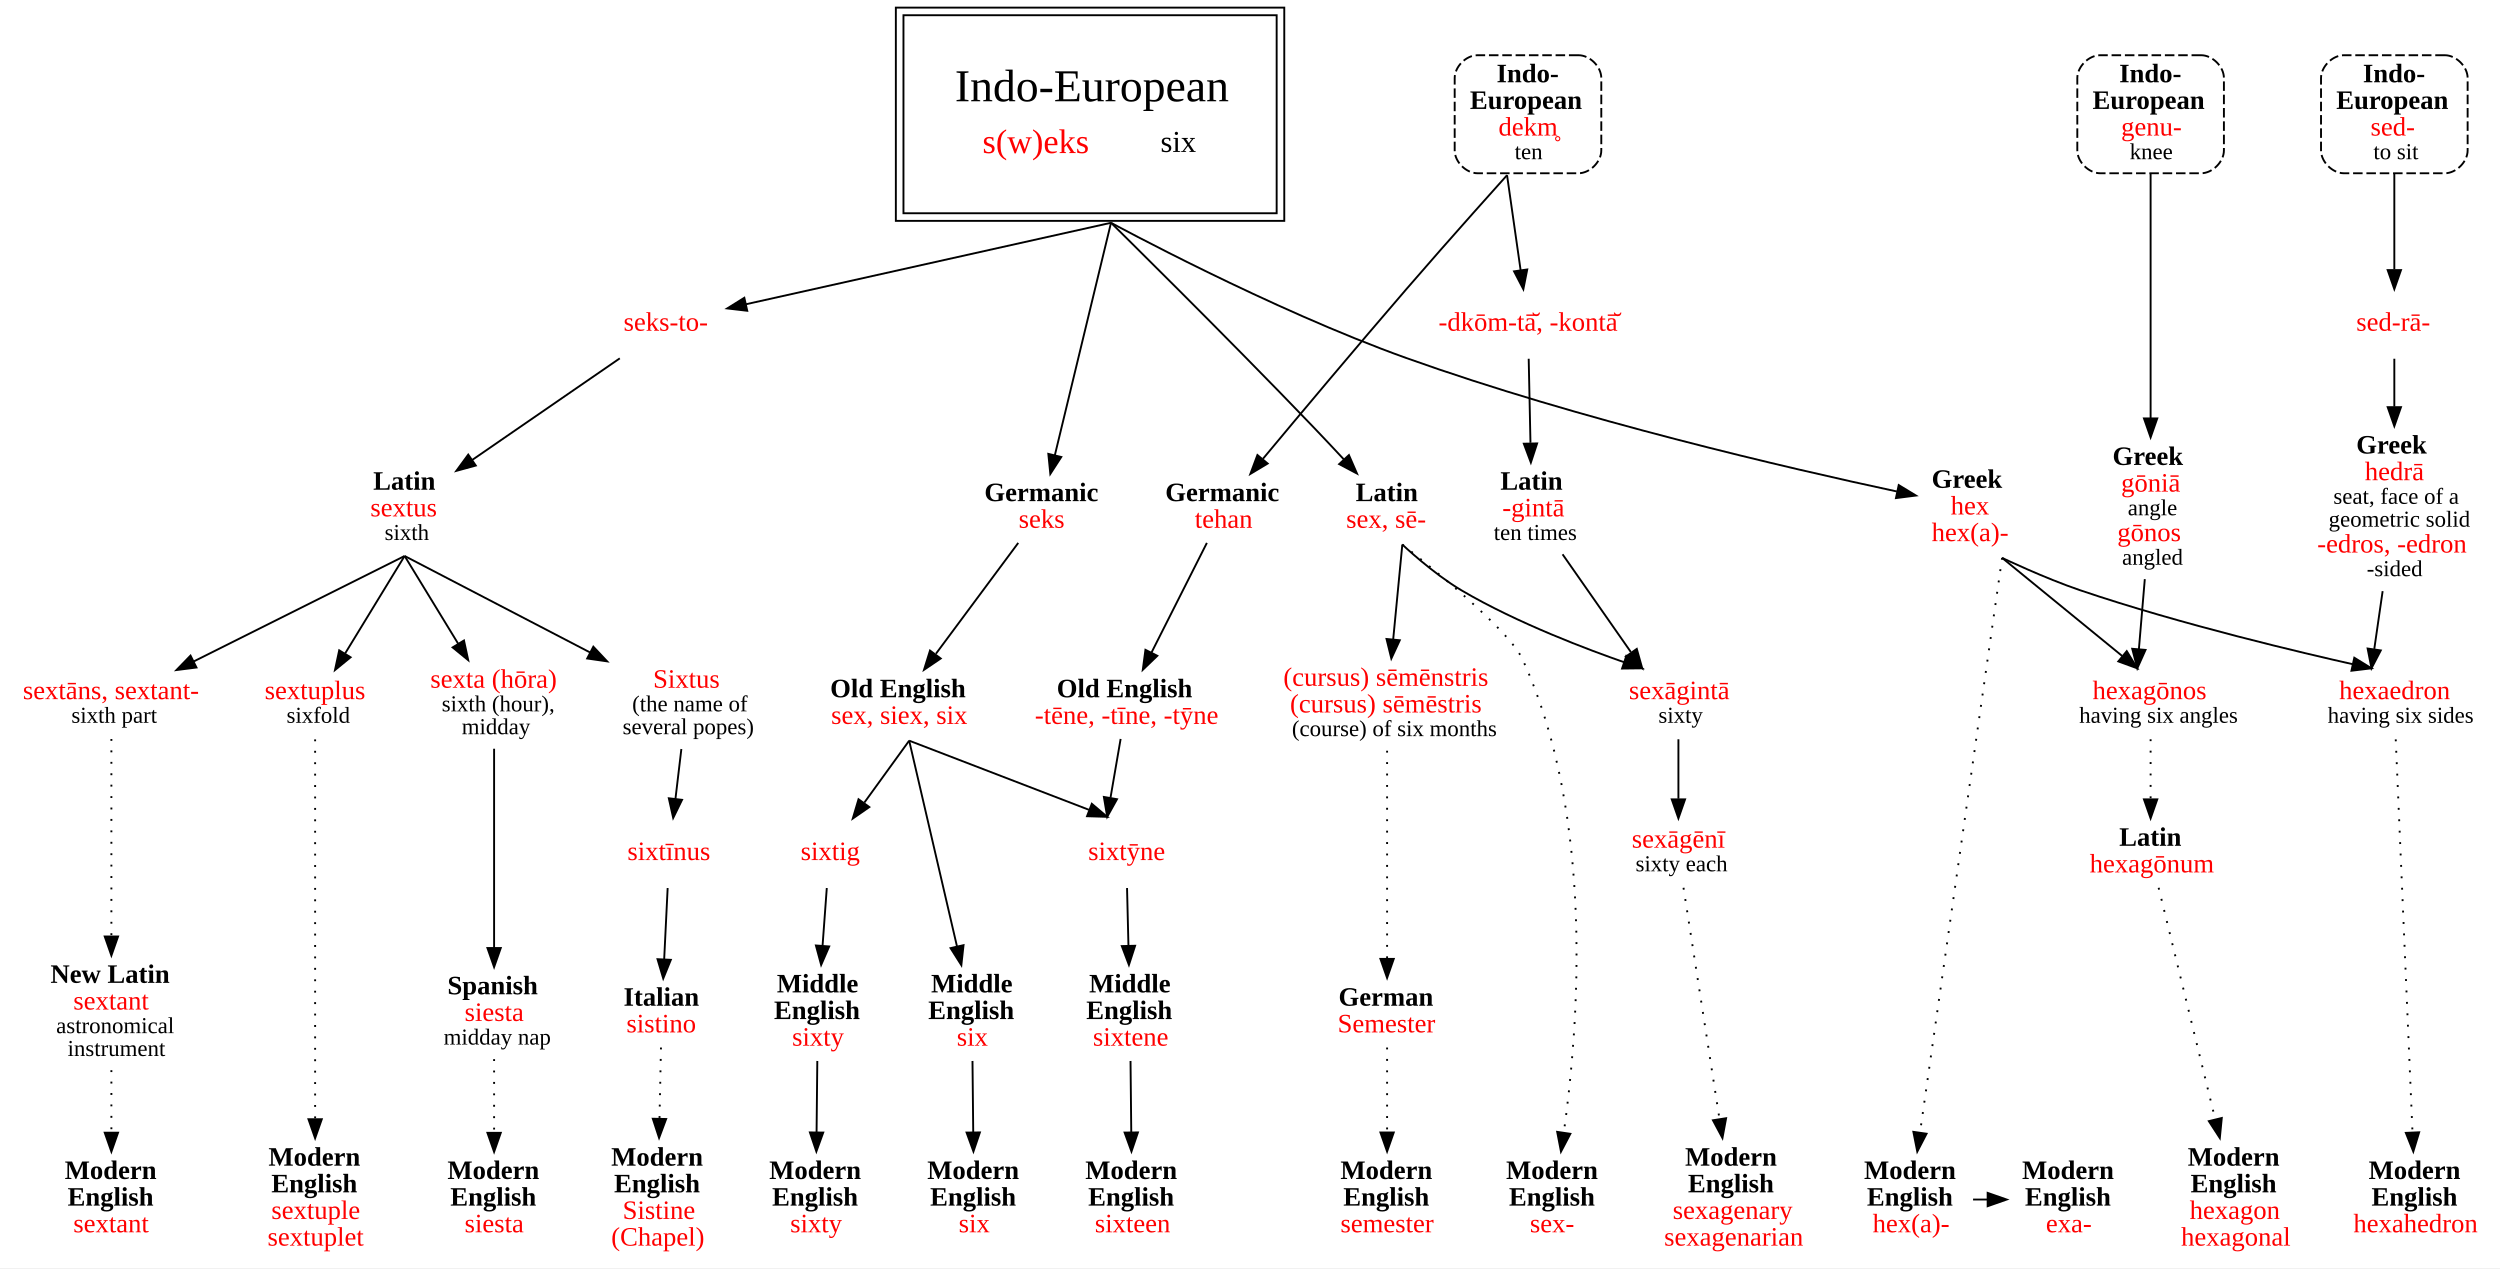
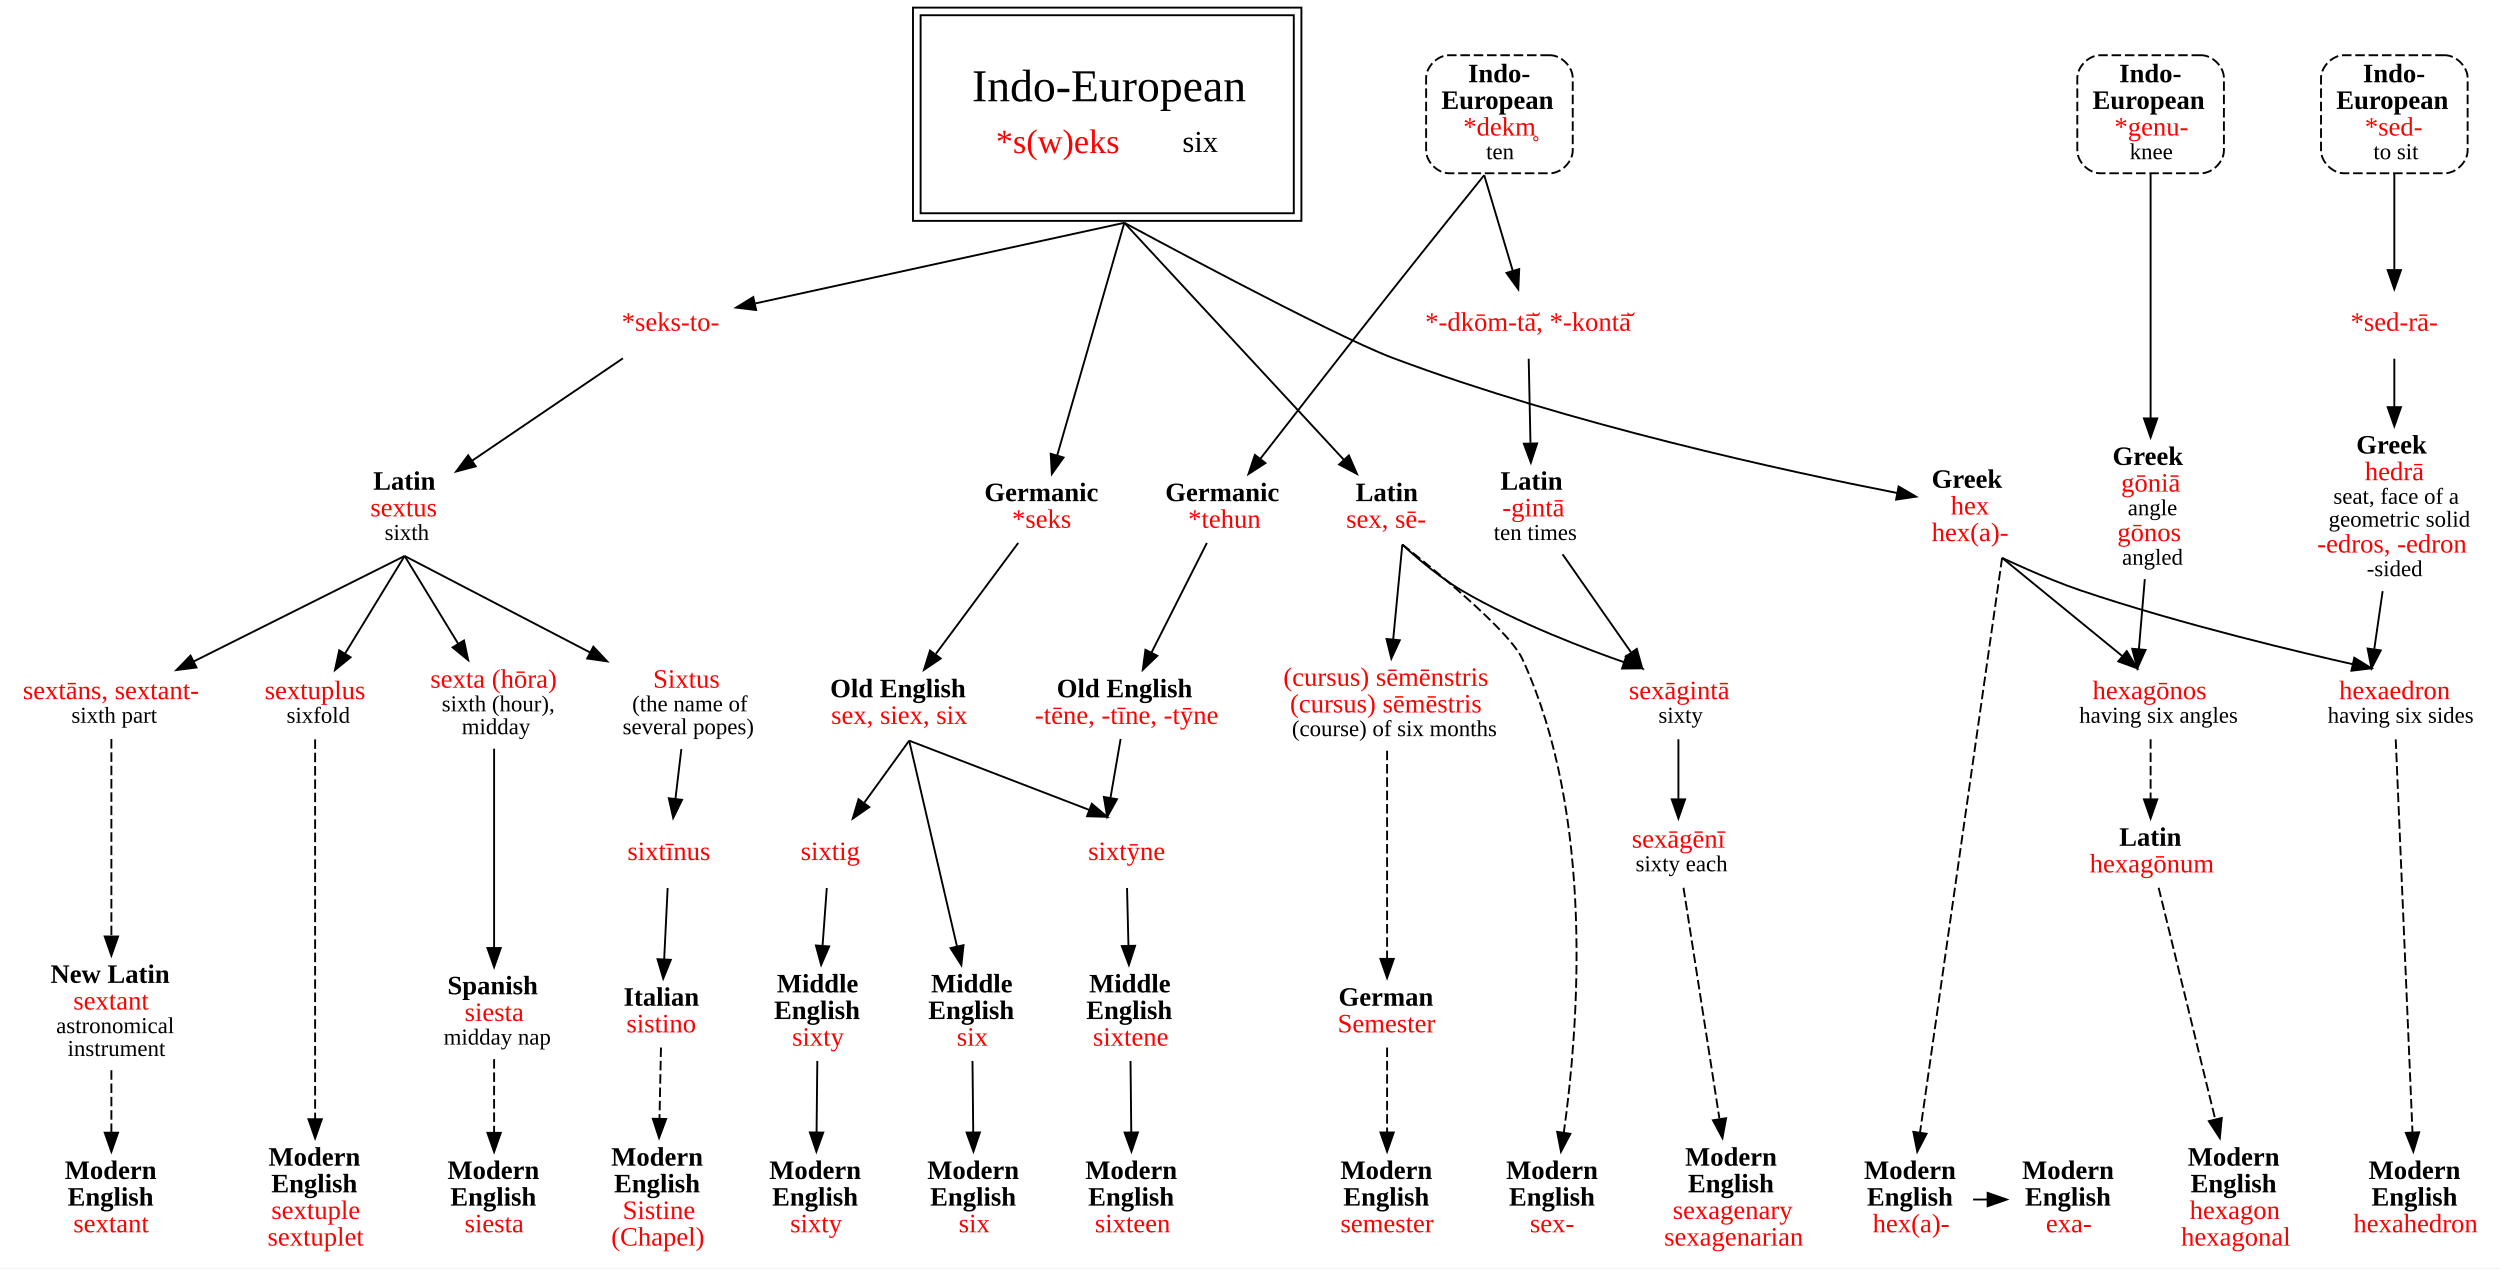
<svg xmlns="http://www.w3.org/2000/svg" xmlns:xlink="http://www.w3.org/1999/xlink" width="1313pt" height="666pt" viewBox="0.00 0.00 1313.00 666.00">
  <g id="graph0" class="graph" transform="scale(1 1) rotate(0) translate(4 662)">
    <polygon fill="white" stroke="transparent" points="-4,4 -4,-662 1309,-662 1309,4 -4,4" />
    <g id="node1" class="node">
      <g id="a_node1">
        <a xlink:title="Indo-European &quot;s(w)eks&quot; six">
-           <polygon fill="none" stroke="black" points="666.5,-654 470.5,-654 470.5,-550 666.5,-550 666.5,-654" />
-           <polygon fill="none" stroke="black" points="670.5,-658 466.5,-658 466.5,-546 670.5,-546 670.5,-658" />
-           <text text-anchor="start" x="497.5" y="-608.8" font-family="Times New Roman,serif" font-size="24.00">Indo-European</text>
-           <text text-anchor="start" x="512" y="-581.6" font-family="Times New Roman,serif" font-size="18.00" fill="red">s(w)eks</text>
-           <text text-anchor="start" x="605.5" y="-582.2" font-family="Times New Roman,serif" font-size="16.00">six</text>
+           <polygon fill="none" stroke="black" points="675.5,-654 479.5,-654 479.5,-550 675.5,-550 675.5,-654" />
+           <polygon fill="none" stroke="black" points="679.5,-658 475.5,-658 475.5,-546 679.5,-546 679.5,-658" />
+           <text text-anchor="start" x="506.5" y="-608.8" font-family="Times New Roman,serif" font-size="24.00">Indo-European</text>
+           <text text-anchor="start" x="519" y="-581.6" font-family="Times New Roman,serif" font-size="18.00" fill="red">*s(w)eks</text>
+           <text text-anchor="start" x="617" y="-582.2" font-family="Times New Roman,serif" font-size="16.00">six</text>
        </a>
      </g>
    </g>
    <g id="node2" class="node">
-       <text text-anchor="start" x="323.5" y="-488.3" font-family="Times New Roman,serif" font-size="14.00" fill="red">seks-to-</text>
+       <text text-anchor="start" x="322.5" y="-488.3" font-family="Times New Roman,serif" font-size="14.00" fill="red">*seks-to-</text>
    </g>
    <g id="edge1" class="edge">
-       <path fill="none" stroke="black" d="M579.5,-545C579.5,-545 454.67,-517.14 387.75,-502.21" />
-       <polygon fill="black" stroke="black" points="388.45,-498.78 377.92,-500.01 386.92,-505.61 388.45,-498.78" />
+       <path fill="none" stroke="black" d="M586.5,-545C586.5,-545 461.56,-517.7 392.73,-502.66" />
+       <polygon fill="black" stroke="black" points="393.12,-499.17 382.6,-500.45 391.62,-506 393.12,-499.17" />
    </g>
    <g id="node8" class="node">
      <text text-anchor="start" x="513" y="-398.8" font-family="Times New Roman,serif" font-weight="bold" font-size="14.00">Germanic</text>
-       <text text-anchor="start" x="531" y="-384.8" font-family="Times New Roman,serif" font-size="14.00" fill="red">seks</text>
+       <text text-anchor="start" x="527.5" y="-384.8" font-family="Times New Roman,serif" font-size="14.00" fill="red">*seks</text>
    </g>
    <g id="edge6" class="edge">
-       <path fill="none" stroke="black" d="M579.5,-545C579.5,-545 560.37,-465.82 550,-422.9" />
-       <polygon fill="black" stroke="black" points="553.38,-421.99 547.63,-413.09 546.58,-423.63 553.38,-421.99" />
+       <path fill="none" stroke="black" d="M586.5,-545C586.5,-545 563.65,-465.82 551.26,-422.9" />
+       <polygon fill="black" stroke="black" points="554.57,-421.73 548.43,-413.09 547.84,-423.67 554.57,-421.73" />
    </g>
    <g id="node18" class="node">
      <text text-anchor="start" x="708" y="-398.8" font-family="Times New Roman,serif" font-weight="bold" font-size="14.00">Latin</text>
      <text text-anchor="start" x="703" y="-384.8" font-family="Times New Roman,serif" font-size="14.00" fill="red">sex, sē-</text>
    </g>
    <g id="edge17" class="edge">
-       <path fill="none" stroke="black" d="M579.5,-545C579.5,-545 639.16,-486.31 685.5,-438 690.8,-432.47 696.45,-426.47 701.74,-420.78" />
-       <polygon fill="black" stroke="black" points="704.46,-423 708.69,-413.28 699.32,-418.24 704.46,-423" />
+       <path fill="none" stroke="black" d="M586.5,-545C586.5,-545 662.65,-462.78 701.81,-420.49" />
+       <polygon fill="black" stroke="black" points="704.44,-422.81 708.67,-413.09 699.31,-418.05 704.44,-422.81" />
    </g>
    <g id="node39" class="node">
      <text text-anchor="start" x="1010.5" y="-405.8" font-family="Times New Roman,serif" font-weight="bold" font-size="14.00">Greek</text>
      <text text-anchor="start" x="1020.5" y="-391.8" font-family="Times New Roman,serif" font-size="14.00" fill="red">hex</text>
      <text text-anchor="start" x="1010.5" y="-377.8" font-family="Times New Roman,serif" font-size="14.00" fill="red">hex(a)-</text>
    </g>
    <g id="edge39" class="edge">
-       <path fill="none" stroke="black" d="M579.5,-545C579.5,-545 663.16,-499.53 734.5,-474 824.94,-441.64 935.23,-416.09 992.25,-403.87" />
-       <polygon fill="black" stroke="black" points="993.21,-407.24 1002.26,-401.74 991.75,-400.4 993.21,-407.24" />
+       <path fill="none" stroke="black" d="M586.5,-545C586.5,-545 694.66,-486.33 727.5,-474 820.09,-439.23 934.24,-414.47 992.45,-403.06" />
+       <polygon fill="black" stroke="black" points="993.16,-406.49 1002.31,-401.15 991.83,-399.61 993.16,-406.49" />
    </g>
    <g id="node26" class="node">
      <text text-anchor="start" x="192" y="-404.8" font-family="Times New Roman,serif" font-weight="bold" font-size="14.00">Latin</text>
      <text text-anchor="start" x="190.5" y="-390.8" font-family="Times New Roman,serif" font-size="14.00" fill="red">sextus</text>
      <text text-anchor="start" x="198" y="-378.4" font-family="Times New Roman,serif" font-size="12.00">sixth</text>
    </g>
    <g id="edge26" class="edge">
-       <path fill="none" stroke="black" d="M321.51,-473.8C299.83,-458.87 268.21,-437.1 243.92,-420.38" />
-       <polygon fill="black" stroke="black" points="245.89,-417.49 235.67,-414.7 241.92,-423.25 245.89,-417.49" />
+       <path fill="none" stroke="black" d="M323.15,-473.8C301.01,-458.78 268.66,-436.82 243.96,-420.06" />
+       <polygon fill="black" stroke="black" points="245.82,-417.09 235.58,-414.37 241.88,-422.88 245.82,-417.09" />
    </g>
    <g id="node3" class="node">
      <g id="a_node3">
-         <a xlink:href="dekm-ten.svg" xlink:title="&lt;b&gt;Indo-&lt;br/&gt;European&lt;/b&gt;&lt;br/&gt;&lt;font color=&quot;red&quot;&gt;dekm̥&lt;/font&gt;&lt;br/&gt;&lt;font point-size=&quot;12&quot;&gt;ten&lt;/font&gt;">
-           <path fill="none" stroke="black" stroke-dasharray="5,2" d="M825,-633C825,-633 772,-633 772,-633 766,-633 760,-627 760,-621 760,-621 760,-583 760,-583 760,-577 766,-571 772,-571 772,-571 825,-571 825,-571 831,-571 837,-577 837,-583 837,-583 837,-621 837,-621 837,-627 831,-633 825,-633" />
-           <text text-anchor="start" x="782" y="-618.8" font-family="Times New Roman,serif" font-weight="bold" font-size="14.00">Indo-</text>
-           <text text-anchor="start" x="768" y="-604.8" font-family="Times New Roman,serif" font-weight="bold" font-size="14.00">European</text>
-           <text text-anchor="start" x="783" y="-590.8" font-family="Times New Roman,serif" font-size="14.00" fill="red">dekm̥</text>
-           <text text-anchor="start" x="791.5" y="-578.4" font-family="Times New Roman,serif" font-size="12.00">ten</text>
+         <a xlink:href="dekm-ten1.svg" xlink:title="&lt;b&gt;Indo-&lt;br/&gt;European&lt;/b&gt;&lt;br/&gt;&lt;font color=&quot;red&quot;&gt;*dekm̥&lt;/font&gt;&lt;br/&gt;&lt;font point-size=&quot;12&quot;&gt;ten&lt;/font&gt;">
+           <path fill="none" stroke="black" stroke-dasharray="5,2" d="M810,-633C810,-633 757,-633 757,-633 751,-633 745,-627 745,-621 745,-621 745,-583 745,-583 745,-577 751,-571 757,-571 757,-571 810,-571 810,-571 816,-571 822,-577 822,-583 822,-583 822,-621 822,-621 822,-627 816,-633 810,-633" />
+           <text text-anchor="start" x="767" y="-618.8" font-family="Times New Roman,serif" font-weight="bold" font-size="14.00">Indo-</text>
+           <text text-anchor="start" x="753" y="-604.8" font-family="Times New Roman,serif" font-weight="bold" font-size="14.00">European</text>
+           <text text-anchor="start" x="764.5" y="-590.8" font-family="Times New Roman,serif" font-size="14.00" fill="red">*dekm̥</text>
+           <text text-anchor="start" x="776.5" y="-578.4" font-family="Times New Roman,serif" font-size="12.00">ten</text>
        </a>
      </g>
    </g>
    <g id="node4" class="node">
      <text text-anchor="start" x="608" y="-398.8" font-family="Times New Roman,serif" font-weight="bold" font-size="14.00">Germanic</text>
-       <text text-anchor="start" x="623.5" y="-384.8" font-family="Times New Roman,serif" font-size="14.00" fill="red">tehan</text>
+       <text text-anchor="start" x="620" y="-384.8" font-family="Times New Roman,serif" font-size="14.00" fill="red">*tehun</text>
    </g>
    <g id="edge2" class="edge">
-       <path fill="none" stroke="black" d="M787.5,-570C787.5,-570 757.74,-536.94 734.5,-510 708.31,-479.64 678.65,-444.26 659.32,-421.06" />
-       <polygon fill="black" stroke="black" points="661.78,-418.55 652.69,-413.1 656.4,-423.03 661.78,-418.55" />
+       <path fill="none" stroke="black" d="M775.5,-570C775.5,-570 748.67,-536.79 727.5,-510 703.37,-479.47 675.84,-444.13 657.87,-420.99" />
+       <polygon fill="black" stroke="black" points="660.6,-418.8 651.71,-413.05 655.07,-423.09 660.6,-418.8" />
    </g>
    <g id="node6" class="node">
-       <text text-anchor="start" x="751.5" y="-488.3" font-family="Times New Roman,serif" font-size="14.00" fill="red">-dkōm-tā̆, -kontā̆</text>
+       <text text-anchor="start" x="744.5" y="-488.3" font-family="Times New Roman,serif" font-size="14.00" fill="red">*-dkōm-tā̆, *-kontā̆</text>
    </g>
    <g id="edge4" class="edge">
-       <path fill="none" stroke="black" d="M787.5,-570C787.5,-570 791.46,-542.26 794.63,-520.08" />
-       <polygon fill="black" stroke="black" points="798.11,-520.48 796.06,-510.09 791.18,-519.49 798.11,-520.48" />
+       <path fill="none" stroke="black" d="M775.5,-570C775.5,-570 783.86,-542.01 790.5,-519.78" />
+       <polygon fill="black" stroke="black" points="793.89,-520.67 793.4,-510.09 787.18,-518.67 793.89,-520.67" />
    </g>
    <g id="node5" class="node">
      <text text-anchor="start" x="551" y="-295.8" font-family="Times New Roman,serif" font-weight="bold" font-size="14.00">Old English</text>
      <text text-anchor="start" x="539.5" y="-281.8" font-family="Times New Roman,serif" font-size="14.00" fill="red">-tēne, -tīne, -tȳne</text>
    </g>
    <g id="edge3" class="edge">
      <path fill="none" stroke="black" d="M629.85,-376.87C621.86,-361.05 609.89,-337.33 600.7,-319.15" />
      <polygon fill="black" stroke="black" points="603.83,-317.57 596.19,-310.22 597.58,-320.72 603.83,-317.57" />
    </g>
    <g id="node15" class="node">
      <text text-anchor="start" x="567.5" y="-210.3" font-family="Times New Roman,serif" font-size="14.00" fill="red">sixtȳne</text>
    </g>
    <g id="edge16" class="edge">
      <path fill="none" stroke="black" d="M584.55,-273.91C582.83,-263.89 580.7,-251.56 579.24,-243.08" />
      <polygon fill="black" stroke="black" points="582.65,-242.26 577.5,-233 575.75,-243.45 582.65,-242.26" />
    </g>
    <g id="node7" class="node">
      <text text-anchor="start" x="784" y="-404.8" font-family="Times New Roman,serif" font-weight="bold" font-size="14.00">Latin</text>
      <text text-anchor="start" x="785" y="-390.8" font-family="Times New Roman,serif" font-size="14.00" fill="red">-gintā</text>
      <text text-anchor="start" x="780.5" y="-378.4" font-family="Times New Roman,serif" font-size="12.00">ten times</text>
    </g>
    <g id="edge5" class="edge">
      <path fill="none" stroke="black" d="M798.87,-473.58C799.13,-461.25 799.48,-444.33 799.8,-429.44" />
      <polygon fill="black" stroke="black" points="803.3,-429.12 800.01,-419.05 796.31,-428.97 803.3,-429.12" />
    </g>
    <g id="node20" class="node">
      <text text-anchor="start" x="851.5" y="-294.8" font-family="Times New Roman,serif" font-size="14.00" fill="red">sexāgintā</text>
      <text text-anchor="start" x="867" y="-282.4" font-family="Times New Roman,serif" font-size="12.00">sixty</text>
    </g>
    <g id="edge20" class="edge">
      <path fill="none" stroke="black" d="M816.66,-370.88C828.59,-353.8 844.16,-331.52 852.54,-319.53" />
      <polygon fill="black" stroke="black" points="855.64,-321.2 858.5,-311 849.9,-317.19 855.64,-321.2" />
    </g>
    <g id="node9" class="node">
      <text text-anchor="start" x="432" y="-295.8" font-family="Times New Roman,serif" font-weight="bold" font-size="14.00">Old English</text>
      <text text-anchor="start" x="432.5" y="-281.8" font-family="Times New Roman,serif" font-size="14.00" fill="red">sex, siex, six</text>
    </g>
    <g id="edge7" class="edge">
      <path fill="none" stroke="black" d="M530.78,-376.87C518.93,-360.91 501.1,-336.9 487.55,-318.65" />
      <polygon fill="black" stroke="black" points="490.06,-316.16 481.29,-310.22 484.44,-320.33 490.06,-316.16" />
    </g>
    <g id="node10" class="node">
      <text text-anchor="start" x="485" y="-140.8" font-family="Times New Roman,serif" font-weight="bold" font-size="14.00">Middle</text>
      <text text-anchor="start" x="483.5" y="-126.8" font-family="Times New Roman,serif" font-weight="bold" font-size="14.00">English</text>
      <text text-anchor="start" x="498.5" y="-112.8" font-family="Times New Roman,serif" font-size="14.00" fill="red">six</text>
    </g>
    <g id="edge8" class="edge">
      <path fill="none" stroke="black" d="M473.5,-273C473.5,-273 488.85,-206.94 498.61,-164.94" />
      <polygon fill="black" stroke="black" points="502.05,-165.62 500.9,-155.09 495.23,-164.04 502.05,-165.62" />
    </g>
    <g id="node12" class="node">
      <text text-anchor="start" x="416.5" y="-210.3" font-family="Times New Roman,serif" font-size="14.00" fill="red">sixtig</text>
    </g>
    <g id="edge10" class="edge">
      <path fill="none" stroke="black" d="M473.5,-273C473.5,-273 461.23,-256.05 449.95,-240.48" />
      <polygon fill="black" stroke="black" points="452.57,-238.13 443.87,-232.09 446.9,-242.24 452.57,-238.13" />
    </g>
    <g id="edge13" class="edge">
      <path fill="none" stroke="black" d="M473.5,-273C473.5,-273 542.16,-246.59 567.9,-236.69" />
      <polygon fill="black" stroke="black" points="569.42,-239.86 577.5,-233 566.91,-233.32 569.42,-239.86" />
    </g>
    <g id="node11" class="node">
      <text text-anchor="start" x="483" y="-42.8" font-family="Times New Roman,serif" font-weight="bold" font-size="14.00">Modern</text>
      <text text-anchor="start" x="484.5" y="-28.8" font-family="Times New Roman,serif" font-weight="bold" font-size="14.00">English</text>
      <text text-anchor="start" x="499.5" y="-14.8" font-family="Times New Roman,serif" font-size="14.00" fill="red">six</text>
    </g>
    <g id="edge9" class="edge">
      <path fill="none" stroke="black" d="M506.75,-104.78C506.87,-93.41 507.01,-79.66 507.14,-67.25" />
      <polygon fill="black" stroke="black" points="510.64,-67.25 507.25,-57.22 503.64,-67.18 510.64,-67.25" />
    </g>
    <g id="node13" class="node">
      <text text-anchor="start" x="404" y="-140.8" font-family="Times New Roman,serif" font-weight="bold" font-size="14.00">Middle</text>
      <text text-anchor="start" x="402.5" y="-126.8" font-family="Times New Roman,serif" font-weight="bold" font-size="14.00">English</text>
      <text text-anchor="start" x="412" y="-112.8" font-family="Times New Roman,serif" font-size="14.00" fill="red">sixty</text>
    </g>
    <g id="edge11" class="edge">
      <path fill="none" stroke="black" d="M430.23,-195.61C429.58,-186.8 428.78,-175.77 428.01,-165.34" />
      <polygon fill="black" stroke="black" points="431.49,-164.93 427.27,-155.21 424.51,-165.44 431.49,-164.93" />
    </g>
    <g id="node14" class="node">
      <text text-anchor="start" x="400" y="-42.8" font-family="Times New Roman,serif" font-weight="bold" font-size="14.00">Modern</text>
      <text text-anchor="start" x="401.5" y="-28.8" font-family="Times New Roman,serif" font-weight="bold" font-size="14.00">English</text>
      <text text-anchor="start" x="411" y="-14.8" font-family="Times New Roman,serif" font-size="14.00" fill="red">sixty</text>
    </g>
    <g id="edge12" class="edge">
      <path fill="none" stroke="black" d="M425.25,-104.78C425.13,-93.41 424.99,-79.66 424.86,-67.25" />
      <polygon fill="black" stroke="black" points="428.36,-67.18 424.75,-57.22 421.36,-67.25 428.36,-67.18" />
    </g>
    <g id="node16" class="node">
      <text text-anchor="start" x="568" y="-140.8" font-family="Times New Roman,serif" font-weight="bold" font-size="14.00">Middle</text>
      <text text-anchor="start" x="566.5" y="-126.8" font-family="Times New Roman,serif" font-weight="bold" font-size="14.00">English</text>
      <text text-anchor="start" x="570" y="-112.8" font-family="Times New Roman,serif" font-size="14.00" fill="red">sixtene</text>
    </g>
    <g id="edge14" class="edge">
      <path fill="none" stroke="black" d="M587.92,-195.61C588.14,-186.8 588.41,-175.77 588.66,-165.34" />
      <polygon fill="black" stroke="black" points="592.16,-165.29 588.91,-155.21 585.17,-165.12 592.16,-165.29" />
    </g>
    <g id="node17" class="node">
      <text text-anchor="start" x="566" y="-42.8" font-family="Times New Roman,serif" font-weight="bold" font-size="14.00">Modern</text>
      <text text-anchor="start" x="567.5" y="-28.8" font-family="Times New Roman,serif" font-weight="bold" font-size="14.00">English</text>
      <text text-anchor="start" x="571" y="-14.8" font-family="Times New Roman,serif" font-size="14.00" fill="red">sixteen</text>
    </g>
    <g id="edge15" class="edge">
      <path fill="none" stroke="black" d="M589.75,-104.78C589.87,-93.41 590.01,-79.66 590.14,-67.25" />
      <polygon fill="black" stroke="black" points="593.64,-67.25 590.25,-57.22 586.64,-67.18 593.64,-67.25" />
    </g>
    <g id="node19" class="node">
      <text text-anchor="start" x="787" y="-42.8" font-family="Times New Roman,serif" font-weight="bold" font-size="14.00">Modern</text>
      <text text-anchor="start" x="788.5" y="-28.8" font-family="Times New Roman,serif" font-weight="bold" font-size="14.00">English</text>
      <text text-anchor="start" x="799.5" y="-14.8" font-family="Times New Roman,serif" font-size="14.00" fill="red">sex-</text>
    </g>
    <g id="edge18" class="edge">
-       <path fill="none" stroke="black" stroke-dasharray="1,5" d="M732.5,-376C732.5,-376 787.39,-333.55 795.5,-316 833.73,-233.34 825.04,-122.29 817.3,-67.1" />
+       <path fill="none" stroke="black" stroke-dasharray="5,2" d="M732.5,-376C732.5,-376 787.39,-333.55 795.5,-316 833.73,-233.34 825.04,-122.29 817.3,-67.1" />
      <polygon fill="black" stroke="black" points="820.75,-66.53 815.83,-57.15 813.83,-67.55 820.75,-66.53" />
    </g>
    <g id="edge19" class="edge">
      <path fill="none" stroke="black" d="M732.5,-376C732.5,-376 748.49,-360.86 763.5,-352 793.05,-334.56 831.39,-320.32 848.95,-314.21" />
      <polygon fill="black" stroke="black" points="850.14,-317.51 858.5,-311 847.91,-310.87 850.14,-317.51" />
    </g>
    <g id="node23" class="node">
      <text text-anchor="start" x="670" y="-301.8" font-family="Times New Roman,serif" font-size="14.00" fill="red">(cursus) sēmēnstris</text>
      <text text-anchor="start" x="673.5" y="-287.8" font-family="Times New Roman,serif" font-size="14.00" fill="red">(cursus) sēmēstris</text>
      <text text-anchor="start" x="674.5" y="-275.4" font-family="Times New Roman,serif" font-size="12.00">(course) of six months</text>
    </g>
    <g id="edge23" class="edge">
      <path fill="none" stroke="black" d="M732.5,-376C732.5,-376 729.94,-349.44 727.72,-326.37" />
      <polygon fill="black" stroke="black" points="731.17,-325.74 726.73,-316.12 724.2,-326.41 731.17,-325.74" />
    </g>
    <g id="node21" class="node">
      <text text-anchor="start" x="853" y="-216.8" font-family="Times New Roman,serif" font-size="14.00" fill="red">sexāgēnī</text>
      <text text-anchor="start" x="855" y="-204.4" font-family="Times New Roman,serif" font-size="12.00">sixty each</text>
    </g>
    <g id="edge21" class="edge">
      <path fill="none" stroke="black" d="M877.5,-273.75C877.5,-264.52 877.5,-252.93 877.5,-242.49" />
      <polygon fill="black" stroke="black" points="881,-242.18 877.5,-232.18 874,-242.18 881,-242.18" />
    </g>
    <g id="node22" class="node">
      <text text-anchor="start" x="881" y="-49.8" font-family="Times New Roman,serif" font-weight="bold" font-size="14.00">Modern</text>
      <text text-anchor="start" x="882.5" y="-35.8" font-family="Times New Roman,serif" font-weight="bold" font-size="14.00">English</text>
      <text text-anchor="start" x="874.5" y="-21.8" font-family="Times New Roman,serif" font-size="14.00" fill="red">sexagenary</text>
      <text text-anchor="start" x="870" y="-7.8" font-family="Times New Roman,serif" font-size="14.00" fill="red">sexagenarian</text>
    </g>
    <g id="edge22" class="edge">
-       <path fill="none" stroke="black" stroke-dasharray="1,5" d="M880.18,-195.74C884.49,-168.07 893.05,-113.01 899.02,-74.63" />
+       <path fill="none" stroke="black" stroke-dasharray="5,2" d="M880.18,-195.74C884.49,-168.07 893.05,-113.01 899.02,-74.63" />
      <polygon fill="black" stroke="black" points="902.55,-74.71 900.63,-64.29 895.64,-73.63 902.55,-74.71" />
    </g>
    <g id="node24" class="node">
      <text text-anchor="start" x="699" y="-133.8" font-family="Times New Roman,serif" font-weight="bold" font-size="14.00">German</text>
      <text text-anchor="start" x="698.5" y="-119.8" font-family="Times New Roman,serif" font-size="14.00" fill="red">Semester</text>
    </g>
    <g id="edge24" class="edge">
-       <path fill="none" stroke="black" stroke-dasharray="1,5" d="M724.5,-267.73C724.5,-238.74 724.5,-189.25 724.5,-158.44" />
+       <path fill="none" stroke="black" stroke-dasharray="5,2" d="M724.5,-267.73C724.5,-238.74 724.5,-189.25 724.5,-158.44" />
      <polygon fill="black" stroke="black" points="728,-158.38 724.5,-148.38 721,-158.38 728,-158.38" />
    </g>
    <g id="node25" class="node">
      <text text-anchor="start" x="700" y="-42.8" font-family="Times New Roman,serif" font-weight="bold" font-size="14.00">Modern</text>
      <text text-anchor="start" x="701.5" y="-28.8" font-family="Times New Roman,serif" font-weight="bold" font-size="14.00">English</text>
      <text text-anchor="start" x="700" y="-14.8" font-family="Times New Roman,serif" font-size="14.00" fill="red">semester</text>
    </g>
    <g id="edge25" class="edge">
-       <path fill="none" stroke="black" stroke-dasharray="1,5" d="M724.5,-111.84C724.5,-99.48 724.5,-82.39 724.5,-67.29" />
+       <path fill="none" stroke="black" stroke-dasharray="5,2" d="M724.5,-111.84C724.5,-99.48 724.5,-82.39 724.5,-67.29" />
      <polygon fill="black" stroke="black" points="728,-67.23 724.5,-57.23 721,-67.23 728,-67.23" />
    </g>
    <g id="node27" class="node">
      <text text-anchor="start" x="8" y="-294.8" font-family="Times New Roman,serif" font-size="14.00" fill="red">sextāns, sextant-</text>
      <text text-anchor="start" x="33.5" y="-282.4" font-family="Times New Roman,serif" font-size="12.00">sixth part</text>
    </g>
    <g id="edge27" class="edge">
      <path fill="none" stroke="black" d="M208.5,-370C208.5,-370 143.34,-337.42 97.78,-314.64" />
      <polygon fill="black" stroke="black" points="99.19,-311.43 88.68,-310.09 96.06,-317.69 99.19,-311.43" />
    </g>
    <g id="node30" class="node">
      <text text-anchor="start" x="135" y="-294.8" font-family="Times New Roman,serif" font-size="14.00" fill="red">sextuplus</text>
      <text text-anchor="start" x="146.5" y="-282.4" font-family="Times New Roman,serif" font-size="12.00">sixfold</text>
    </g>
    <g id="edge30" class="edge">
      <path fill="none" stroke="black" d="M208.5,-370C208.5,-370 190.95,-341.24 177.3,-318.88" />
      <polygon fill="black" stroke="black" points="180.13,-316.8 171.93,-310.09 174.15,-320.45 180.13,-316.8" />
    </g>
    <g id="node32" class="node">
      <text text-anchor="start" x="222" y="-300.8" font-family="Times New Roman,serif" font-size="14.00" fill="red">sexta (hōra)</text>
      <text text-anchor="start" x="228" y="-288.4" font-family="Times New Roman,serif" font-size="12.00">sixth (hour),</text>
      <text text-anchor="start" x="238.5" y="-276.4" font-family="Times New Roman,serif" font-size="12.00">midday</text>
    </g>
    <g id="edge32" class="edge">
      <path fill="none" stroke="black" d="M208.5,-370C208.5,-370 223.58,-345.29 236.66,-323.87" />
      <polygon fill="black" stroke="black" points="239.68,-325.63 241.91,-315.27 233.71,-321.98 239.68,-325.63" />
    </g>
    <g id="node35" class="node">
      <text text-anchor="start" x="339" y="-300.8" font-family="Times New Roman,serif" font-size="14.00" fill="red">Sixtus</text>
      <text text-anchor="start" x="328" y="-288.4" font-family="Times New Roman,serif" font-size="12.00">(the name of</text>
      <text text-anchor="start" x="323" y="-276.4" font-family="Times New Roman,serif" font-size="12.00">several popes)</text>
    </g>
    <g id="edge35" class="edge">
      <path fill="none" stroke="black" d="M208.5,-370C208.5,-370 263.07,-341.61 305.93,-319.31" />
      <polygon fill="black" stroke="black" points="307.62,-322.37 314.88,-314.65 304.39,-316.16 307.62,-322.37" />
    </g>
    <g id="node28" class="node">
      <text text-anchor="start" x="22.5" y="-145.8" font-family="Times New Roman,serif" font-weight="bold" font-size="14.00">New Latin</text>
      <text text-anchor="start" x="34.5" y="-131.8" font-family="Times New Roman,serif" font-size="14.00" fill="red">sextant</text>
      <text text-anchor="start" x="25.5" y="-119.4" font-family="Times New Roman,serif" font-size="12.00">astronomical</text>
      <text text-anchor="start" x="31.5" y="-107.4" font-family="Times New Roman,serif" font-size="12.00">instrument</text>
    </g>
    <g id="edge28" class="edge">
-       <path fill="none" stroke="black" stroke-dasharray="1,5" d="M54.5,-273.88C54.5,-249.36 54.5,-203.57 54.5,-170.42" />
+       <path fill="none" stroke="black" stroke-dasharray="5,2" d="M54.5,-273.88C54.5,-249.36 54.5,-203.57 54.5,-170.42" />
      <polygon fill="black" stroke="black" points="58,-170.14 54.5,-160.14 51,-170.14 58,-170.14" />
    </g>
    <g id="node29" class="node">
      <text text-anchor="start" x="30" y="-42.8" font-family="Times New Roman,serif" font-weight="bold" font-size="14.00">Modern</text>
      <text text-anchor="start" x="31.5" y="-28.8" font-family="Times New Roman,serif" font-weight="bold" font-size="14.00">English</text>
      <text text-anchor="start" x="34.5" y="-14.8" font-family="Times New Roman,serif" font-size="14.00" fill="red">sextant</text>
    </g>
    <g id="edge29" class="edge">
-       <path fill="none" stroke="black" stroke-dasharray="1,5" d="M54.5,-99.94C54.5,-89.67 54.5,-78.03 54.5,-67.37" />
+       <path fill="none" stroke="black" stroke-dasharray="5,2" d="M54.5,-99.94C54.5,-89.67 54.5,-78.03 54.5,-67.37" />
      <polygon fill="black" stroke="black" points="58,-67.12 54.5,-57.12 51,-67.12 58,-67.12" />
    </g>
    <g id="node31" class="node">
      <text text-anchor="start" x="137" y="-49.8" font-family="Times New Roman,serif" font-weight="bold" font-size="14.00">Modern</text>
      <text text-anchor="start" x="138.5" y="-35.8" font-family="Times New Roman,serif" font-weight="bold" font-size="14.00">English</text>
      <text text-anchor="start" x="138.5" y="-21.8" font-family="Times New Roman,serif" font-size="14.00" fill="red">sextuple</text>
      <text text-anchor="start" x="136.5" y="-7.8" font-family="Times New Roman,serif" font-size="14.00" fill="red">sextuplet</text>
    </g>
    <g id="edge31" class="edge">
-       <path fill="none" stroke="black" stroke-dasharray="1,5" d="M161.5,-273.67C161.5,-233.25 161.5,-131.82 161.5,-74.37" />
+       <path fill="none" stroke="black" stroke-dasharray="5,2" d="M161.5,-273.67C161.5,-233.25 161.5,-131.82 161.5,-74.37" />
      <polygon fill="black" stroke="black" points="165,-74.18 161.5,-64.18 158,-74.18 165,-74.18" />
    </g>
    <g id="node33" class="node">
      <text text-anchor="start" x="231" y="-139.8" font-family="Times New Roman,serif" font-weight="bold" font-size="14.00">Spanish</text>
      <text text-anchor="start" x="240" y="-125.8" font-family="Times New Roman,serif" font-size="14.00" fill="red">siesta</text>
      <text text-anchor="start" x="229" y="-113.4" font-family="Times New Roman,serif" font-size="12.00">midday nap</text>
    </g>
    <g id="edge33" class="edge">
      <path fill="none" stroke="black" d="M255.5,-268.75C255.5,-241.6 255.5,-195.43 255.5,-164.1" />
      <polygon fill="black" stroke="black" points="259,-164.09 255.5,-154.09 252,-164.09 259,-164.09" />
    </g>
    <g id="node34" class="node">
      <text text-anchor="start" x="231" y="-42.8" font-family="Times New Roman,serif" font-weight="bold" font-size="14.00">Modern</text>
      <text text-anchor="start" x="232.5" y="-28.8" font-family="Times New Roman,serif" font-weight="bold" font-size="14.00">English</text>
      <text text-anchor="start" x="240" y="-14.8" font-family="Times New Roman,serif" font-size="14.00" fill="red">siesta</text>
    </g>
    <g id="edge34" class="edge">
-       <path fill="none" stroke="black" stroke-dasharray="1,5" d="M255.5,-105.76C255.5,-94.23 255.5,-80.07 255.5,-67.32" />
+       <path fill="none" stroke="black" stroke-dasharray="5,2" d="M255.5,-105.76C255.5,-94.23 255.5,-80.07 255.5,-67.32" />
      <polygon fill="black" stroke="black" points="259,-67.03 255.5,-57.03 252,-67.03 259,-67.03" />
    </g>
    <g id="node36" class="node">
      <text text-anchor="start" x="325.5" y="-210.3" font-family="Times New Roman,serif" font-size="14.00" fill="red">sixtīnus</text>
    </g>
    <g id="edge36" class="edge">
      <path fill="none" stroke="black" d="M353.85,-268.61C352.88,-260.39 351.76,-250.99 350.74,-242.39" />
      <polygon fill="black" stroke="black" points="354.21,-241.93 349.56,-232.41 347.26,-242.75 354.21,-241.93" />
    </g>
    <g id="node37" class="node">
      <text text-anchor="start" x="323.5" y="-133.8" font-family="Times New Roman,serif" font-weight="bold" font-size="14.00">Italian</text>
      <text text-anchor="start" x="325" y="-119.8" font-family="Times New Roman,serif" font-size="14.00" fill="red">sistino</text>
    </g>
    <g id="edge37" class="edge">
      <path fill="none" stroke="black" d="M346.65,-195.61C346.12,-184.77 345.43,-170.6 344.83,-158.29" />
      <polygon fill="black" stroke="black" points="348.32,-157.9 344.33,-148.08 341.32,-158.24 348.32,-157.9" />
    </g>
    <g id="node38" class="node">
      <text text-anchor="start" x="317" y="-49.8" font-family="Times New Roman,serif" font-weight="bold" font-size="14.00">Modern</text>
      <text text-anchor="start" x="318.5" y="-35.8" font-family="Times New Roman,serif" font-weight="bold" font-size="14.00">English</text>
      <text text-anchor="start" x="323" y="-21.8" font-family="Times New Roman,serif" font-size="14.00" fill="red">Sistine</text>
      <text text-anchor="start" x="317" y="-7.8" font-family="Times New Roman,serif" font-size="14.00" fill="red">(Chapel)</text>
    </g>
    <g id="edge38" class="edge">
-       <path fill="none" stroke="black" stroke-dasharray="1,5" d="M343.14,-111.84C342.93,-101.45 342.64,-87.73 342.37,-74.65" />
+       <path fill="none" stroke="black" stroke-dasharray="5,2" d="M343.14,-111.84C342.93,-101.45 342.64,-87.73 342.37,-74.65" />
      <polygon fill="black" stroke="black" points="345.86,-74.3 342.15,-64.37 338.86,-74.44 345.86,-74.3" />
    </g>
    <g id="node40" class="node">
      <text text-anchor="start" x="975" y="-42.8" font-family="Times New Roman,serif" font-weight="bold" font-size="14.00">Modern</text>
      <text text-anchor="start" x="976.5" y="-28.8" font-family="Times New Roman,serif" font-weight="bold" font-size="14.00">English</text>
      <text text-anchor="start" x="979.5" y="-14.8" font-family="Times New Roman,serif" font-size="14.00" fill="red">hex(a)-</text>
    </g>
    <g id="edge40" class="edge">
-       <path fill="none" stroke="black" stroke-dasharray="1,5" d="M1047.5,-369C1047.5,-369 1016.59,-152.63 1004.38,-67.15" />
+       <path fill="none" stroke="black" stroke-dasharray="5,2" d="M1047.5,-369C1047.5,-369 1016.59,-152.63 1004.38,-67.15" />
      <polygon fill="black" stroke="black" points="1007.83,-66.57 1002.95,-57.16 1000.9,-67.56 1007.83,-66.57" />
    </g>
    <g id="node42" class="node">
      <text text-anchor="start" x="1095" y="-294.8" font-family="Times New Roman,serif" font-size="14.00" fill="red">hexagōnos</text>
      <text text-anchor="start" x="1088" y="-282.4" font-family="Times New Roman,serif" font-size="12.00">having six angles</text>
    </g>
    <g id="edge42" class="edge">
      <path fill="none" stroke="black" d="M1047.5,-369C1047.5,-369 1092.14,-332.53 1110.63,-317.43" />
      <polygon fill="black" stroke="black" points="1112.97,-320.04 1118.5,-311 1108.54,-314.62 1112.97,-320.04" />
    </g>
    <g id="node47" class="node">
      <text text-anchor="start" x="1224.5" y="-294.8" font-family="Times New Roman,serif" font-size="14.00" fill="red">hexaedron</text>
      <text text-anchor="start" x="1218.5" y="-282.4" font-family="Times New Roman,serif" font-size="12.00">having six sides</text>
    </g>
    <g id="edge47" class="edge">
      <path fill="none" stroke="black" d="M1047.5,-369C1047.5,-369 1069.82,-358.34 1088.5,-352 1141.62,-333.96 1207.24,-318.63 1231.7,-313.15" />
      <polygon fill="black" stroke="black" points="1232.48,-316.57 1241.5,-311 1230.98,-309.73 1232.48,-316.57" />
    </g>
    <g id="node41" class="node">
      <text text-anchor="start" x="1058" y="-42.8" font-family="Times New Roman,serif" font-weight="bold" font-size="14.00">Modern</text>
      <text text-anchor="start" x="1059.5" y="-28.8" font-family="Times New Roman,serif" font-weight="bold" font-size="14.00">English</text>
      <text text-anchor="start" x="1070.5" y="-14.8" font-family="Times New Roman,serif" font-size="14.00" fill="red">exa-</text>
    </g>
    <g id="edge41" class="edge">
      <path fill="none" stroke="black" d="M1032.25,-32C1034.73,-32 1037.22,-32 1039.7,-32" />
      <polygon fill="black" stroke="black" points="1039.91,-35.5 1049.91,-32 1039.91,-28.5 1039.91,-35.5" />
    </g>
    <g id="node43" class="node">
      <text text-anchor="start" x="1109" y="-217.8" font-family="Times New Roman,serif" font-weight="bold" font-size="14.00">Latin</text>
      <text text-anchor="start" x="1093.5" y="-203.8" font-family="Times New Roman,serif" font-size="14.00" fill="red">hexagōnum</text>
    </g>
    <g id="edge43" class="edge">
-       <path fill="none" stroke="black" stroke-dasharray="1,5" d="M1125.5,-273.75C1125.5,-264.52 1125.5,-252.93 1125.5,-242.49" />
+       <path fill="none" stroke="black" stroke-dasharray="5,2" d="M1125.5,-273.75C1125.5,-264.52 1125.5,-252.93 1125.5,-242.49" />
      <polygon fill="black" stroke="black" points="1129,-242.18 1125.5,-232.18 1122,-242.18 1129,-242.18" />
    </g>
    <g id="node44" class="node">
      <text text-anchor="start" x="1145" y="-49.8" font-family="Times New Roman,serif" font-weight="bold" font-size="14.00">Modern</text>
      <text text-anchor="start" x="1146.5" y="-35.8" font-family="Times New Roman,serif" font-weight="bold" font-size="14.00">English</text>
      <text text-anchor="start" x="1146" y="-21.8" font-family="Times New Roman,serif" font-size="14.00" fill="red">hexagon</text>
      <text text-anchor="start" x="1141.5" y="-7.8" font-family="Times New Roman,serif" font-size="14.00" fill="red">hexagonal</text>
    </g>
    <g id="edge44" class="edge">
-       <path fill="none" stroke="black" stroke-dasharray="1,5" d="M1129.72,-195.74C1136.51,-167.95 1150.06,-112.54 1159.44,-74.14" />
+       <path fill="none" stroke="black" stroke-dasharray="5,2" d="M1129.72,-195.74C1136.51,-167.95 1150.06,-112.54 1159.44,-74.14" />
      <polygon fill="black" stroke="black" points="1162.88,-74.83 1161.85,-64.29 1156.08,-73.17 1162.88,-74.83" />
    </g>
    <g id="node45" class="node">
      <g id="a_node45">
-         <a xlink:href="genu-knee.svg" xlink:title="&lt;b&gt;Indo-&lt;br/&gt;European&lt;/b&gt;&lt;br/&gt;&lt;font color=&quot;red&quot;&gt;genu-&lt;/font&gt;&lt;br/&gt;&lt;font point-size=&quot;12&quot;&gt;knee&lt;/font&gt;">
+         <a xlink:href="genu-knee.svg" xlink:title="&lt;b&gt;Indo-&lt;br/&gt;European&lt;/b&gt;&lt;br/&gt;&lt;font color=&quot;red&quot;&gt;*genu-&lt;/font&gt;&lt;br/&gt;&lt;font point-size=&quot;12&quot;&gt;knee&lt;/font&gt;">
          <path fill="none" stroke="black" stroke-dasharray="5,2" d="M1152,-633C1152,-633 1099,-633 1099,-633 1093,-633 1087,-627 1087,-621 1087,-621 1087,-583 1087,-583 1087,-577 1093,-571 1099,-571 1099,-571 1152,-571 1152,-571 1158,-571 1164,-577 1164,-583 1164,-583 1164,-621 1164,-621 1164,-627 1158,-633 1152,-633" />
          <text text-anchor="start" x="1109" y="-618.8" font-family="Times New Roman,serif" font-weight="bold" font-size="14.00">Indo-</text>
          <text text-anchor="start" x="1095" y="-604.8" font-family="Times New Roman,serif" font-weight="bold" font-size="14.00">European</text>
-           <text text-anchor="start" x="1110" y="-590.8" font-family="Times New Roman,serif" font-size="14.00" fill="red">genu-</text>
+           <text text-anchor="start" x="1106.5" y="-590.8" font-family="Times New Roman,serif" font-size="14.00" fill="red">*genu-</text>
          <text text-anchor="start" x="1114.5" y="-578.4" font-family="Times New Roman,serif" font-size="12.00">knee</text>
        </a>
      </g>
    </g>
    <g id="node46" class="node">
      <text text-anchor="start" x="1105.5" y="-417.8" font-family="Times New Roman,serif" font-weight="bold" font-size="14.00">Greek</text>
      <text text-anchor="start" x="1110" y="-403.8" font-family="Times New Roman,serif" font-size="14.00" fill="red">gōniā</text>
      <text text-anchor="start" x="1113.5" y="-391.4" font-family="Times New Roman,serif" font-size="12.00">angle</text>
      <text text-anchor="start" x="1108" y="-377.8" font-family="Times New Roman,serif" font-size="14.00" fill="red">gōnos</text>
      <text text-anchor="start" x="1110.5" y="-365.4" font-family="Times New Roman,serif" font-size="12.00">angled</text>
    </g>
    <g id="edge45" class="edge">
      <path fill="none" stroke="black" d="M1125.5,-570.75C1125.5,-536.91 1125.5,-481.69 1125.5,-442.38" />
      <polygon fill="black" stroke="black" points="1129,-442.26 1125.5,-432.26 1122,-442.26 1129,-442.26" />
    </g>
    <g id="edge46" class="edge">
      <path fill="none" stroke="black" d="M1122.45,-357.84C1121.32,-344.38 1120.12,-330.17 1119.34,-320.97" />
      <polygon fill="black" stroke="black" points="1122.83,-320.67 1118.5,-311 1115.85,-321.26 1122.83,-320.67" />
    </g>
    <g id="node48" class="node">
      <text text-anchor="start" x="1240" y="-42.8" font-family="Times New Roman,serif" font-weight="bold" font-size="14.00">Modern</text>
      <text text-anchor="start" x="1241.5" y="-28.8" font-family="Times New Roman,serif" font-weight="bold" font-size="14.00">English</text>
      <text text-anchor="start" x="1232" y="-14.8" font-family="Times New Roman,serif" font-size="14.00" fill="red">hexahedron</text>
    </g>
    <g id="edge48" class="edge">
-       <path fill="none" stroke="black" stroke-dasharray="1,5" d="M1254.24,-273.67C1256.04,-231.53 1260.66,-123.08 1263.04,-67.28" />
+       <path fill="none" stroke="black" stroke-dasharray="5,2" d="M1254.24,-273.67C1256.04,-231.53 1260.66,-123.08 1263.04,-67.28" />
      <polygon fill="black" stroke="black" points="1266.54,-67.32 1263.47,-57.18 1259.55,-67.02 1266.54,-67.32" />
    </g>
    <g id="node49" class="node">
      <g id="a_node49">
-         <a xlink:href="sed-sit.svg" xlink:title="&lt;b&gt;Indo-&lt;br/&gt;European&lt;/b&gt;&lt;br/&gt;&lt;font color=&quot;red&quot;&gt;sed-&lt;/font&gt;&lt;br/&gt;&lt;font point-size=&quot;12&quot;&gt;to sit&lt;/font&gt;">
+         <a xlink:href="sed-sit.svg" xlink:title="&lt;b&gt;Indo-&lt;br/&gt;European&lt;/b&gt;&lt;br/&gt;&lt;font color=&quot;red&quot;&gt;*sed-&lt;/font&gt;&lt;br/&gt;&lt;font point-size=&quot;12&quot;&gt;to sit&lt;/font&gt;">
          <path fill="none" stroke="black" stroke-dasharray="5,2" d="M1280,-633C1280,-633 1227,-633 1227,-633 1221,-633 1215,-627 1215,-621 1215,-621 1215,-583 1215,-583 1215,-577 1221,-571 1227,-571 1227,-571 1280,-571 1280,-571 1286,-571 1292,-577 1292,-583 1292,-583 1292,-621 1292,-621 1292,-627 1286,-633 1280,-633" />
          <text text-anchor="start" x="1237" y="-618.8" font-family="Times New Roman,serif" font-weight="bold" font-size="14.00">Indo-</text>
          <text text-anchor="start" x="1223" y="-604.8" font-family="Times New Roman,serif" font-weight="bold" font-size="14.00">European</text>
-           <text text-anchor="start" x="1241" y="-590.8" font-family="Times New Roman,serif" font-size="14.00" fill="red">sed-</text>
+           <text text-anchor="start" x="1238" y="-590.8" font-family="Times New Roman,serif" font-size="14.00" fill="red">*sed-</text>
          <text text-anchor="start" x="1242.5" y="-578.4" font-family="Times New Roman,serif" font-size="12.00">to sit</text>
        </a>
      </g>
    </g>
    <g id="node50" class="node">
-       <text text-anchor="start" x="1233.5" y="-488.3" font-family="Times New Roman,serif" font-size="14.00" fill="red">sed-rā-</text>
+       <text text-anchor="start" x="1230.5" y="-488.3" font-family="Times New Roman,serif" font-size="14.00" fill="red">*sed-rā-</text>
    </g>
    <g id="edge49" class="edge">
      <path fill="none" stroke="black" d="M1253.5,-570.92C1253.5,-555.15 1253.5,-535.96 1253.5,-520.58" />
      <polygon fill="black" stroke="black" points="1257,-520.15 1253.5,-510.15 1250,-520.15 1257,-520.15" />
    </g>
    <g id="node51" class="node">
      <text text-anchor="start" x="1233.5" y="-423.8" font-family="Times New Roman,serif" font-weight="bold" font-size="14.00">Greek</text>
      <text text-anchor="start" x="1238" y="-409.8" font-family="Times New Roman,serif" font-size="14.00" fill="red">hedrā</text>
      <text text-anchor="start" x="1221.5" y="-397.4" font-family="Times New Roman,serif" font-size="12.00">seat, face of a</text>
      <text text-anchor="start" x="1219" y="-385.4" font-family="Times New Roman,serif" font-size="12.00">geometric solid</text>
      <text text-anchor="start" x="1213" y="-371.8" font-family="Times New Roman,serif" font-size="14.00" fill="red">-edros, -edron</text>
      <text text-anchor="start" x="1239" y="-359.4" font-family="Times New Roman,serif" font-size="12.00">-sided</text>
    </g>
    <g id="edge50" class="edge">
      <path fill="none" stroke="black" d="M1253.5,-473.58C1253.5,-466.34 1253.5,-457.51 1253.5,-448.45" />
      <polygon fill="black" stroke="black" points="1257,-448.18 1253.5,-438.18 1250,-448.18 1257,-448.18" />
    </g>
    <g id="edge51" class="edge">
      <path fill="none" stroke="black" d="M1247.36,-351.53C1245.72,-340.2 1244.1,-328.97 1242.98,-321.21" />
      <polygon fill="black" stroke="black" points="1246.39,-320.4 1241.5,-311 1239.47,-321.4 1246.39,-320.4" />
    </g>
  </g>
</svg>
